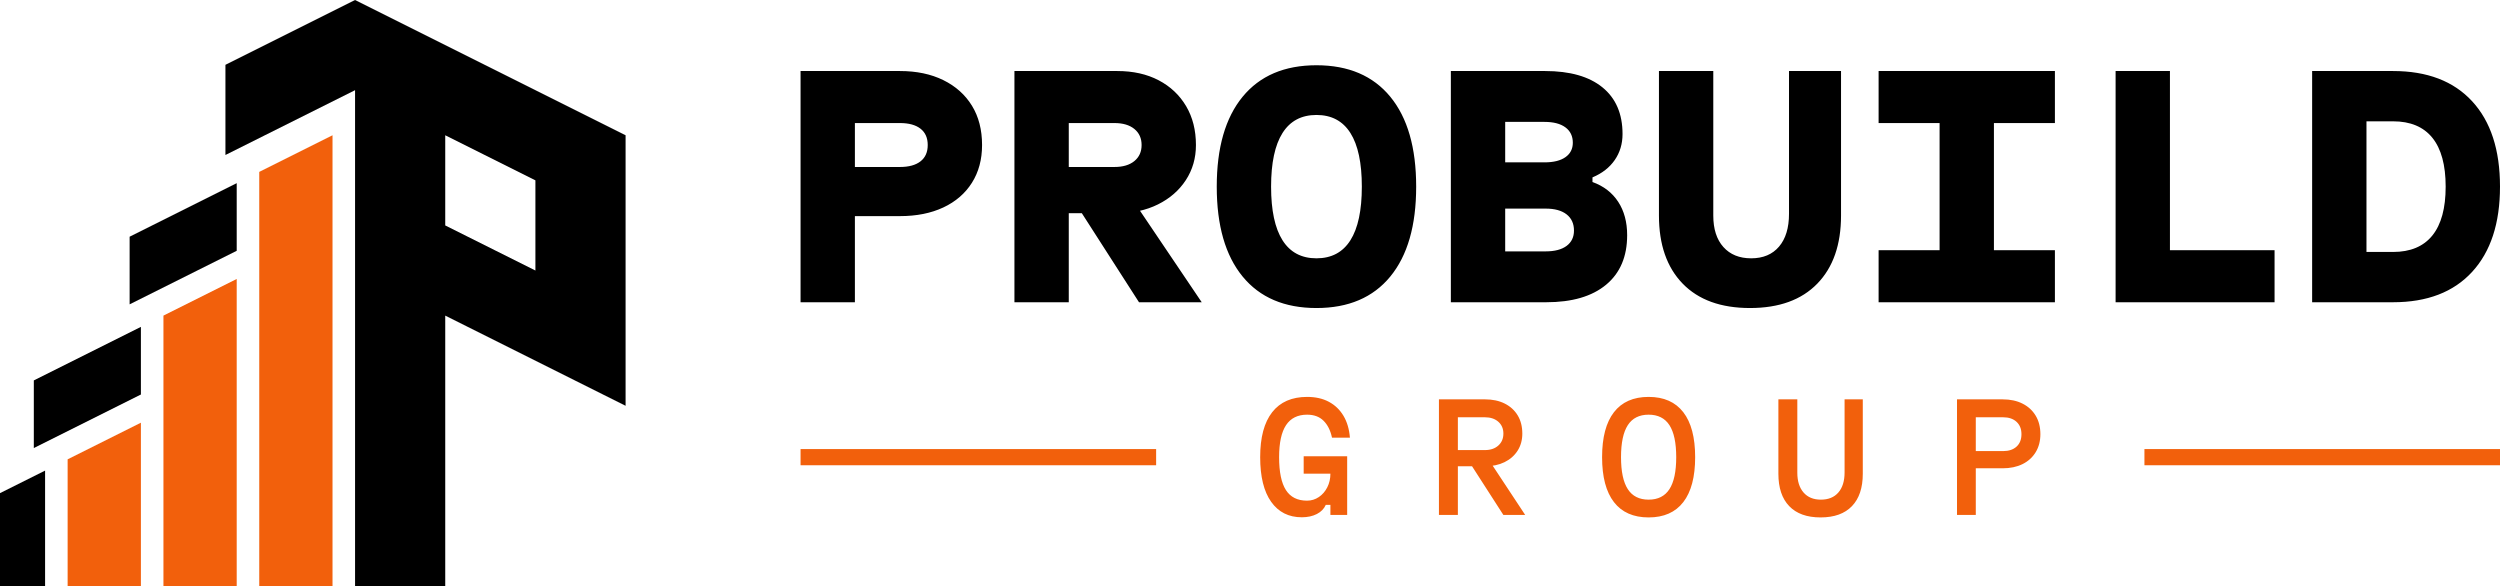
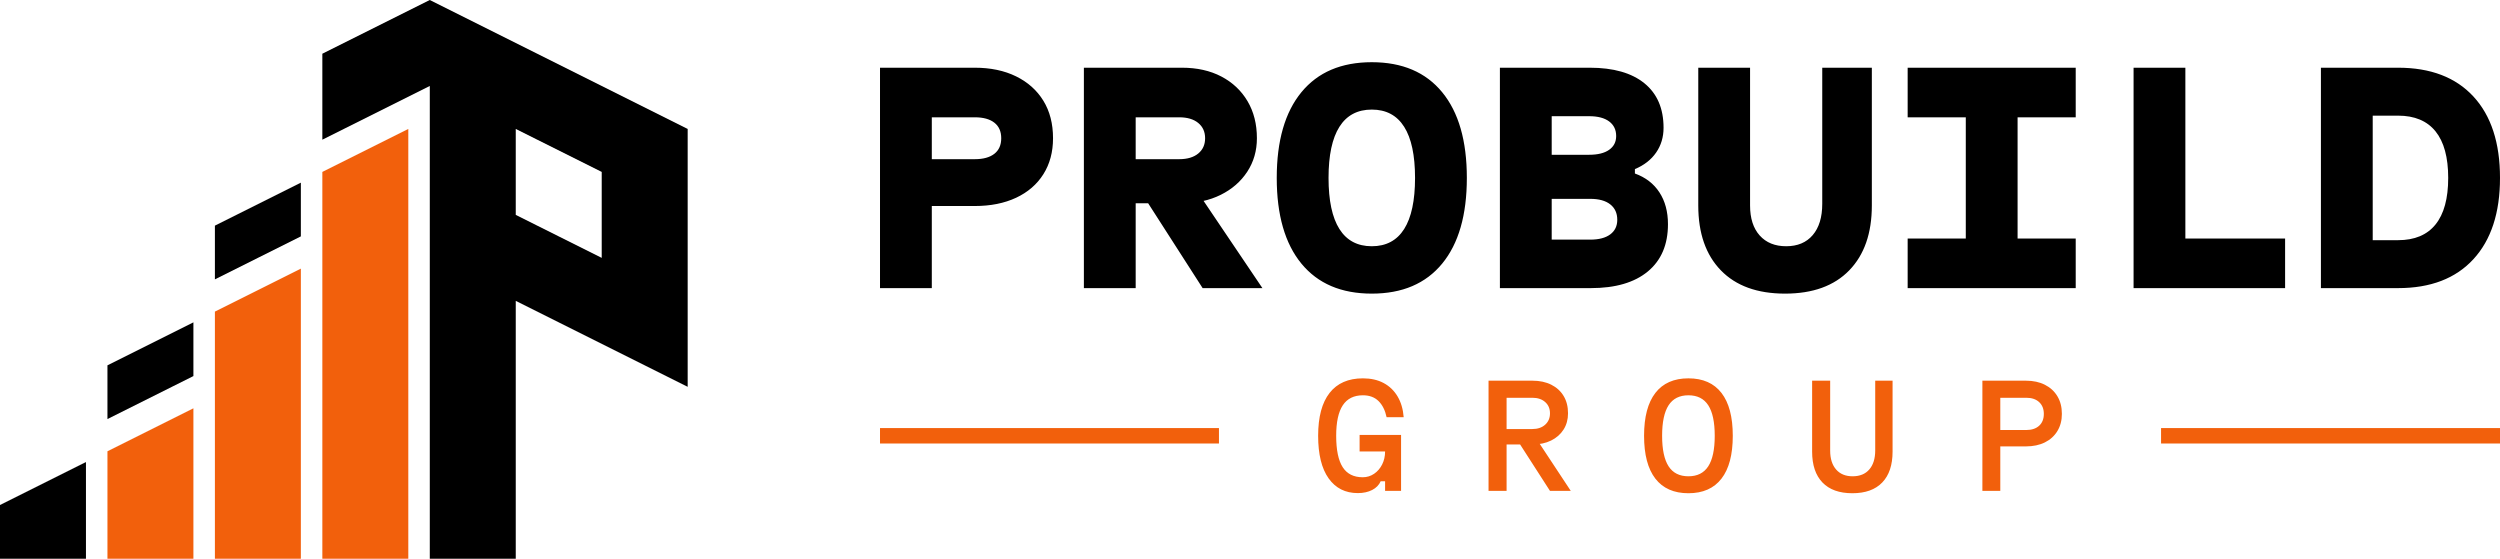
- <svg xmlns="http://www.w3.org/2000/svg" viewBox="0 0 432.495 101.376" width="432.495" height="101.376" role="img" aria-label="ProBuild Group">
-   <g transform="translate(0 0) scale(0.975) translate(7 -8)">
+ <svg xmlns="http://www.w3.org/2000/svg" viewBox="0 0 453.706 101.376" width="453.706" height="101.376" role="img" aria-label="ProBuild Group">
+   <g transform="translate(0 0) scale(0.975) translate(24 -8)">
    <g fill="#F2600C">
-       <path d="M5 89.5L18 83V112H5Z" />
-       <path d="M22 64L35 57.5V112H22Z" />
-       <path d="M39 38.5L52 32V112H39Z" />
+       <path d="M-4 92L12 84V112H-4Z" />
+       <path d="M16 66L32 58V112H16Z" />
+       <path d="M36 40L52 32V112H36Z" />
    </g>
-     <path fill="#000000" fill-rule="evenodd" d="M33 19.5L56 8L104 32V80L72 64V112H56V24L33 35.5Z M72 32L88 40V56L72 48Z M-7 95.5L1 91.5V112H-7Z M-1 75.5L18 66V78L-1 87.5Z M16 50L35 40.5V52.5L16 62Z" />
+     <path fill="#000000" fill-rule="evenodd" d="M36 18L56 8L104 32V80L72 64V112H56V24L36 34Z M72 32L88 40V56L72 48Z M-24 102L-8 94V112H-24Z M-4 76L12 68V78L-4 86Z M16 50L32 42V52L16 60Z" />
  </g>
-   <path fill="#000000" d="M138.495 52.288V12.288H155.695Q159.995 12.288 163.195 13.863Q166.395 15.438 168.145 18.288Q169.895 21.138 169.895 25.088Q169.895 28.838 168.145 31.613Q166.395 34.388 163.195 35.888Q159.995 37.388 155.695 37.388H147.895V52.288ZM147.895 28.888H155.695Q157.995 28.888 159.245 27.913Q160.495 26.938 160.495 25.088Q160.495 23.238 159.245 22.263Q157.995 21.288 155.695 21.288H147.895ZM175.495 52.288V12.288H193.295Q197.395 12.288 200.445 13.888Q203.495 15.488 205.195 18.363Q206.895 21.238 206.895 25.088Q206.895 28.488 205.145 31.163Q203.395 33.838 200.32 35.363Q197.245 36.888 193.295 36.888H184.895V52.288ZM197.045 52.288 186.195 35.388H196.495L207.895 52.288ZM184.895 28.888H192.795Q194.995 28.888 196.245 27.863Q197.495 26.838 197.495 25.088Q197.495 23.338 196.245 22.313Q194.995 21.288 192.795 21.288H184.895ZM227.745 53.288Q219.445 53.288 214.97 47.838Q210.495 42.388 210.495 32.288Q210.495 22.188 214.97 16.738Q219.445 11.288 227.745 11.288Q236.045 11.288 240.52 16.738Q244.995 22.188 244.995 32.288Q244.995 42.388 240.52 47.838Q236.045 53.288 227.745 53.288ZM227.745 44.688Q231.645 44.688 233.62 41.563Q235.595 38.438 235.595 32.288Q235.595 26.138 233.62 23.013Q231.645 19.888 227.745 19.888Q223.845 19.888 221.87 23.013Q219.895 26.138 219.895 32.288Q219.895 38.438 221.87 41.563Q223.845 44.688 227.745 44.688ZM250.995 52.288V12.288H267.295Q273.745 12.288 277.22 15.113Q280.695 17.938 280.695 23.188Q280.695 25.738 279.345 27.688Q277.995 29.638 275.495 30.688V31.488Q278.395 32.538 279.945 34.913Q281.495 37.288 281.495 40.688Q281.495 46.238 277.845 49.263Q274.195 52.288 267.495 52.288ZM260.395 43.488H267.395Q269.745 43.488 271.02 42.538Q272.295 41.588 272.295 39.888Q272.295 38.088 271.02 37.088Q269.745 36.088 267.395 36.088H260.395ZM260.395 28.088H267.195Q269.545 28.088 270.82 27.188Q272.095 26.288 272.095 24.688Q272.095 22.988 270.82 22.038Q269.545 21.088 267.195 21.088H260.395ZM286.995 12.288H296.395V37.288Q296.395 40.788 298.145 42.738Q299.895 44.688 302.945 44.688Q306.045 44.688 307.77 42.663Q309.495 40.638 309.495 36.988V12.288H318.495V37.288Q318.495 44.838 314.395 49.063Q310.295 53.288 302.745 53.288Q295.195 53.288 291.095 49.063Q286.995 44.838 286.995 37.288ZM324.995 52.288V43.288H335.545V21.288H324.995V12.288H355.495V21.288H344.945V43.288H355.495V52.288ZM365.995 52.288V12.288H375.395V43.288H393.495V52.288ZM399.995 52.288V12.288H413.995Q422.845 12.288 427.67 17.513Q432.495 22.738 432.495 32.288Q432.495 41.788 427.67 47.038Q422.845 52.288 413.995 52.288ZM409.395 43.588H413.995Q418.495 43.588 420.795 40.738Q423.095 37.888 423.095 32.288Q423.095 26.688 420.795 23.838Q418.495 20.988 413.995 20.988H409.395Z" />
+   <path fill="#000000" d="M159.706 52.288V12.288H176.906Q181.206 12.288 184.406 13.863Q187.606 15.438 189.356 18.288Q191.106 21.138 191.106 25.088Q191.106 28.838 189.356 31.613Q187.606 34.388 184.406 35.888Q181.206 37.388 176.906 37.388H169.106V52.288ZM169.106 28.888H176.906Q179.206 28.888 180.456 27.913Q181.706 26.938 181.706 25.088Q181.706 23.238 180.456 22.263Q179.206 21.288 176.906 21.288H169.106ZM196.706 52.288V12.288H214.506Q218.606 12.288 221.656 13.888Q224.706 15.488 226.406 18.363Q228.106 21.238 228.106 25.088Q228.106 28.488 226.356 31.163Q224.606 33.838 221.531 35.363Q218.456 36.888 214.506 36.888H206.106V52.288ZM218.256 52.288 207.406 35.388H217.706L229.106 52.288ZM206.106 28.888H214.006Q216.206 28.888 217.456 27.863Q218.706 26.838 218.706 25.088Q218.706 23.338 217.456 22.313Q216.206 21.288 214.006 21.288H206.106ZM248.956 53.288Q240.656 53.288 236.181 47.838Q231.706 42.388 231.706 32.288Q231.706 22.188 236.181 16.738Q240.656 11.288 248.956 11.288Q257.256 11.288 261.731 16.738Q266.206 22.188 266.206 32.288Q266.206 42.388 261.731 47.838Q257.256 53.288 248.956 53.288ZM248.956 44.688Q252.856 44.688 254.831 41.563Q256.806 38.438 256.806 32.288Q256.806 26.138 254.831 23.013Q252.856 19.888 248.956 19.888Q245.056 19.888 243.081 23.013Q241.106 26.138 241.106 32.288Q241.106 38.438 243.081 41.563Q245.056 44.688 248.956 44.688ZM272.206 52.288V12.288H288.506Q294.956 12.288 298.431 15.113Q301.906 17.938 301.906 23.188Q301.906 25.738 300.556 27.688Q299.206 29.638 296.706 30.688V31.488Q299.606 32.538 301.156 34.913Q302.706 37.288 302.706 40.688Q302.706 46.238 299.056 49.263Q295.406 52.288 288.706 52.288ZM281.606 43.488H288.606Q290.956 43.488 292.231 42.538Q293.506 41.588 293.506 39.888Q293.506 38.088 292.231 37.088Q290.956 36.088 288.606 36.088H281.606ZM281.606 28.088H288.406Q290.756 28.088 292.031 27.188Q293.306 26.288 293.306 24.688Q293.306 22.988 292.031 22.038Q290.756 21.088 288.406 21.088H281.606ZM308.206 12.288H317.606V37.288Q317.606 40.788 319.356 42.738Q321.106 44.688 324.156 44.688Q327.256 44.688 328.981 42.663Q330.706 40.638 330.706 36.988V12.288H339.706V37.288Q339.706 44.838 335.606 49.063Q331.506 53.288 323.956 53.288Q316.406 53.288 312.306 49.063Q308.206 44.838 308.206 37.288ZM346.206 52.288V43.288H356.756V21.288H346.206V12.288H376.706V21.288H366.156V43.288H376.706V52.288ZM387.206 52.288V12.288H396.606V43.288H414.706V52.288ZM421.206 52.288V12.288H435.206Q444.056 12.288 448.881 17.513Q453.706 22.738 453.706 32.288Q453.706 41.788 448.881 47.038Q444.056 52.288 435.206 52.288ZM430.606 43.588H435.206Q439.706 43.588 442.006 40.738Q444.306 37.888 444.306 32.288Q444.306 26.688 442.006 23.838Q439.706 20.988 435.206 20.988H430.606Z" />
  <g fill="#F2600C">
-     <rect x="138.495" y="77.688" width="61.513" height="2.8" />
-     <rect x="370.983" y="77.688" width="61.513" height="2.8" />
-     <path d="M225.208 89.488Q221.808 89.488 219.908 86.813Q218.008 84.138 218.008 79.088Q218.008 73.963 220.083 71.313Q222.158 68.663 226.133 68.663Q228.308 68.663 229.895 69.513Q231.483 70.363 232.42 71.938Q233.358 73.513 233.533 75.713H230.433Q230.033 73.838 228.97 72.788Q227.908 71.738 226.133 71.738Q223.683 71.738 222.483 73.55Q221.283 75.363 221.283 79.088Q221.283 82.938 222.458 84.776Q223.633 86.613 226.108 86.613Q227.233 86.613 228.158 85.988Q229.083 85.363 229.62 84.301Q230.158 83.238 230.158 81.938H225.533V78.938H233.058V89.088H230.158V87.338H229.358Q228.908 88.363 227.808 88.926Q226.708 89.488 225.208 89.488ZM248.933 89.088V69.088H256.908Q258.858 69.088 260.308 69.813Q261.758 70.538 262.558 71.863Q263.358 73.188 263.358 75.013Q263.358 76.688 262.545 77.963Q261.733 79.238 260.283 79.951Q258.833 80.663 256.908 80.663H252.208V89.088ZM260.083 89.088 254.308 80.113H257.933L263.858 89.088ZM252.208 77.863H256.883Q258.333 77.863 259.208 77.076Q260.083 76.288 260.083 75.013Q260.083 73.738 259.208 72.963Q258.333 72.188 256.883 72.188H252.208ZM285.208 89.513Q281.258 89.513 279.208 86.863Q277.158 84.213 277.158 79.088Q277.158 73.963 279.208 71.313Q281.258 68.663 285.208 68.663Q289.158 68.663 291.208 71.313Q293.258 73.963 293.258 79.088Q293.258 84.213 291.208 86.863Q289.158 89.513 285.208 89.513ZM285.208 86.438Q287.633 86.438 288.808 84.626Q289.983 82.813 289.983 79.088Q289.983 75.363 288.808 73.55Q287.633 71.738 285.208 71.738Q282.783 71.738 281.608 73.55Q280.433 75.363 280.433 79.088Q280.433 82.813 281.608 84.626Q282.783 86.438 285.208 86.438ZM307.658 69.088H310.933V81.788Q310.933 83.963 312.008 85.201Q313.083 86.438 315.008 86.438Q316.958 86.438 318.033 85.201Q319.108 83.963 319.108 81.738V69.088H322.258V81.963Q322.258 85.613 320.383 87.563Q318.508 89.513 314.958 89.513Q311.408 89.513 309.533 87.563Q307.658 85.613 307.658 81.963ZM338.558 89.088V69.088H346.458Q348.433 69.088 349.895 69.826Q351.358 70.563 352.17 71.913Q352.983 73.263 352.983 75.113Q352.983 76.888 352.17 78.226Q351.358 79.563 349.895 80.288Q348.433 81.013 346.458 81.013H341.808V89.088ZM341.808 78.038H346.533Q348.008 78.038 348.858 77.263Q349.708 76.488 349.708 75.113Q349.708 73.763 348.858 72.976Q348.008 72.188 346.533 72.188H341.808Z" />
+     <rect x="159.706" y="77.688" width="61.513" height="2.8" />
+     <rect x="392.194" y="77.688" width="61.513" height="2.8" />
+     <path d="M246.419 89.488Q243.019 89.488 241.119 86.813Q239.219 84.138 239.219 79.088Q239.219 73.963 241.294 71.313Q243.369 68.663 247.344 68.663Q249.519 68.663 251.106 69.513Q252.694 70.363 253.631 71.938Q254.569 73.513 254.744 75.713H251.644Q251.244 73.838 250.181 72.788Q249.119 71.738 247.344 71.738Q244.894 71.738 243.694 73.55Q242.494 75.363 242.494 79.088Q242.494 82.938 243.669 84.776Q244.844 86.613 247.319 86.613Q248.444 86.613 249.369 85.988Q250.294 85.363 250.831 84.301Q251.369 83.238 251.369 81.938H246.744V78.938H254.269V89.088H251.369V87.338H250.569Q250.119 88.363 249.019 88.926Q247.919 89.488 246.419 89.488ZM270.144 89.088V69.088H278.119Q280.069 69.088 281.519 69.813Q282.969 70.538 283.769 71.863Q284.569 73.188 284.569 75.013Q284.569 76.688 283.756 77.963Q282.944 79.238 281.494 79.951Q280.044 80.663 278.119 80.663H273.419V89.088ZM281.294 89.088 275.519 80.113H279.144L285.069 89.088ZM273.419 77.863H278.094Q279.544 77.863 280.419 77.076Q281.294 76.288 281.294 75.013Q281.294 73.738 280.419 72.963Q279.544 72.188 278.094 72.188H273.419ZM306.419 89.513Q302.469 89.513 300.419 86.863Q298.369 84.213 298.369 79.088Q298.369 73.963 300.419 71.313Q302.469 68.663 306.419 68.663Q310.369 68.663 312.419 71.313Q314.469 73.963 314.469 79.088Q314.469 84.213 312.419 86.863Q310.369 89.513 306.419 89.513ZM306.419 86.438Q308.844 86.438 310.019 84.626Q311.194 82.813 311.194 79.088Q311.194 75.363 310.019 73.55Q308.844 71.738 306.419 71.738Q303.994 71.738 302.819 73.55Q301.644 75.363 301.644 79.088Q301.644 82.813 302.819 84.626Q303.994 86.438 306.419 86.438ZM328.869 69.088H332.144V81.788Q332.144 83.963 333.219 85.201Q334.294 86.438 336.219 86.438Q338.169 86.438 339.244 85.201Q340.319 83.963 340.319 81.738V69.088H343.469V81.963Q343.469 85.613 341.594 87.563Q339.719 89.513 336.169 89.513Q332.619 89.513 330.744 87.563Q328.869 85.613 328.869 81.963ZM359.769 89.088V69.088H367.669Q369.644 69.088 371.106 69.826Q372.569 70.563 373.381 71.913Q374.194 73.263 374.194 75.113Q374.194 76.888 373.381 78.226Q372.569 79.563 371.106 80.288Q369.644 81.013 367.669 81.013H363.019V89.088ZM363.019 78.038H367.744Q369.219 78.038 370.069 77.263Q370.919 76.488 370.919 75.113Q370.919 73.763 370.069 72.976Q369.219 72.188 367.744 72.188H363.019Z" />
  </g>
</svg>
